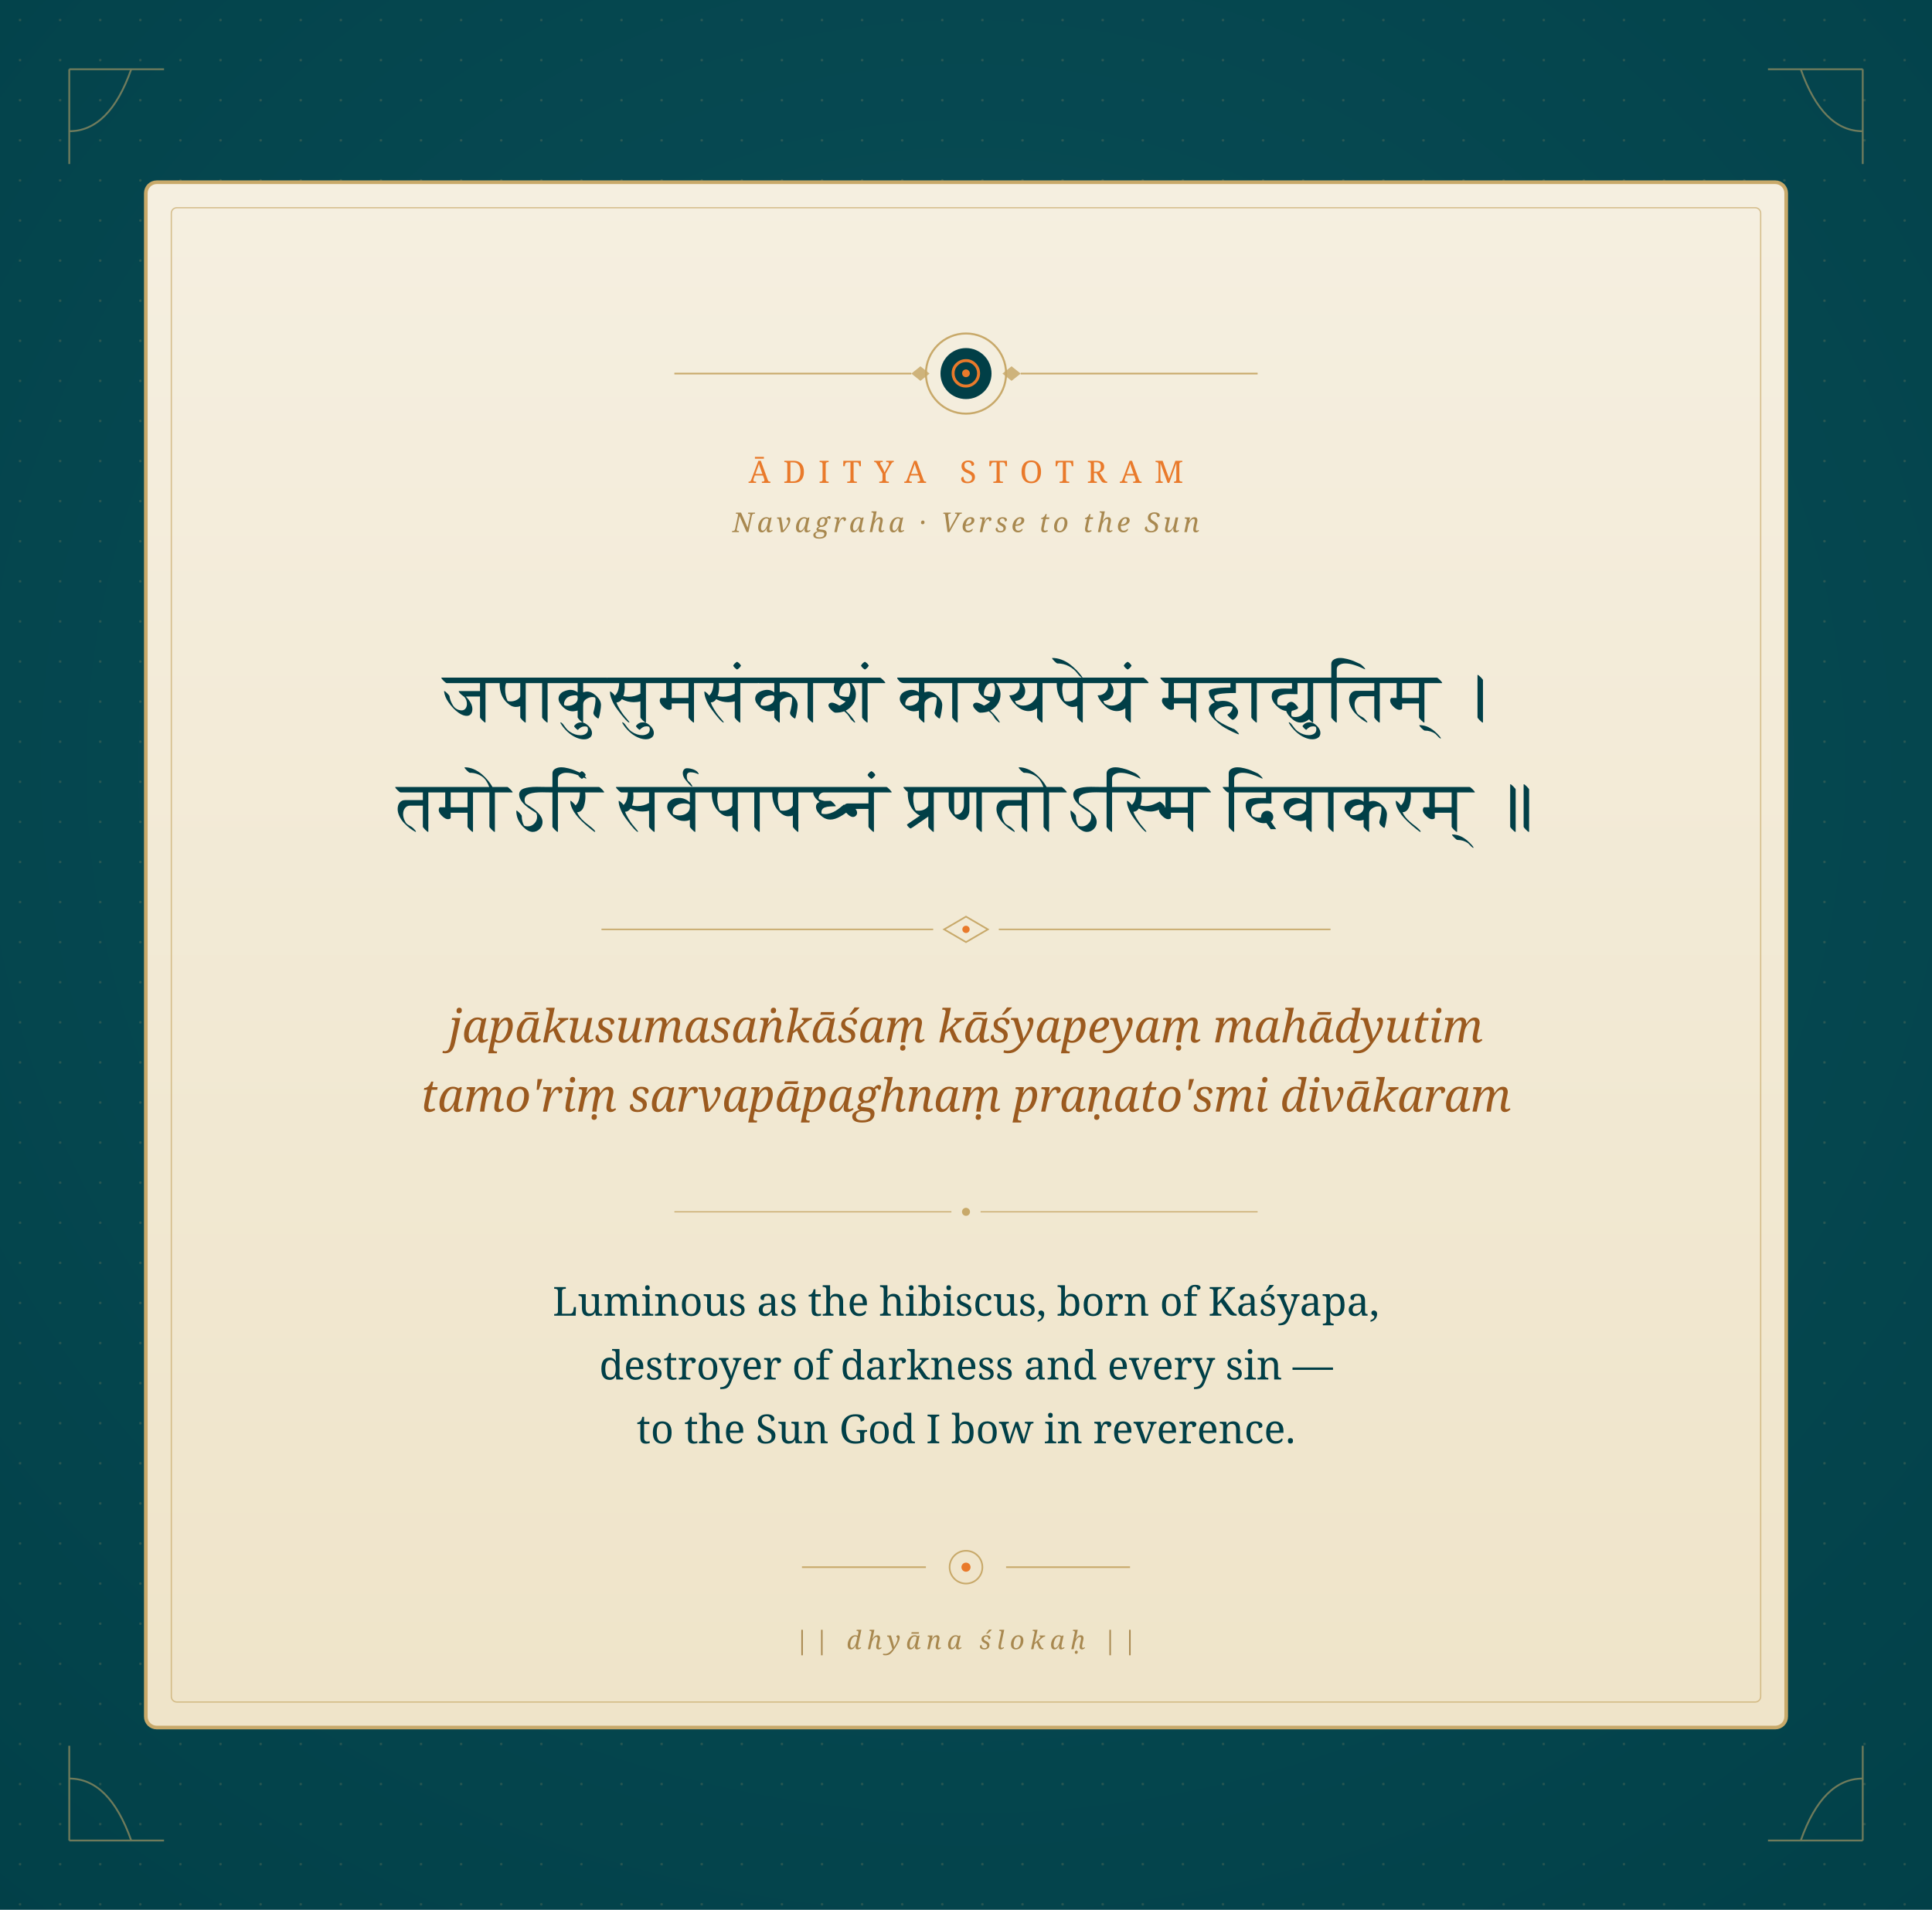
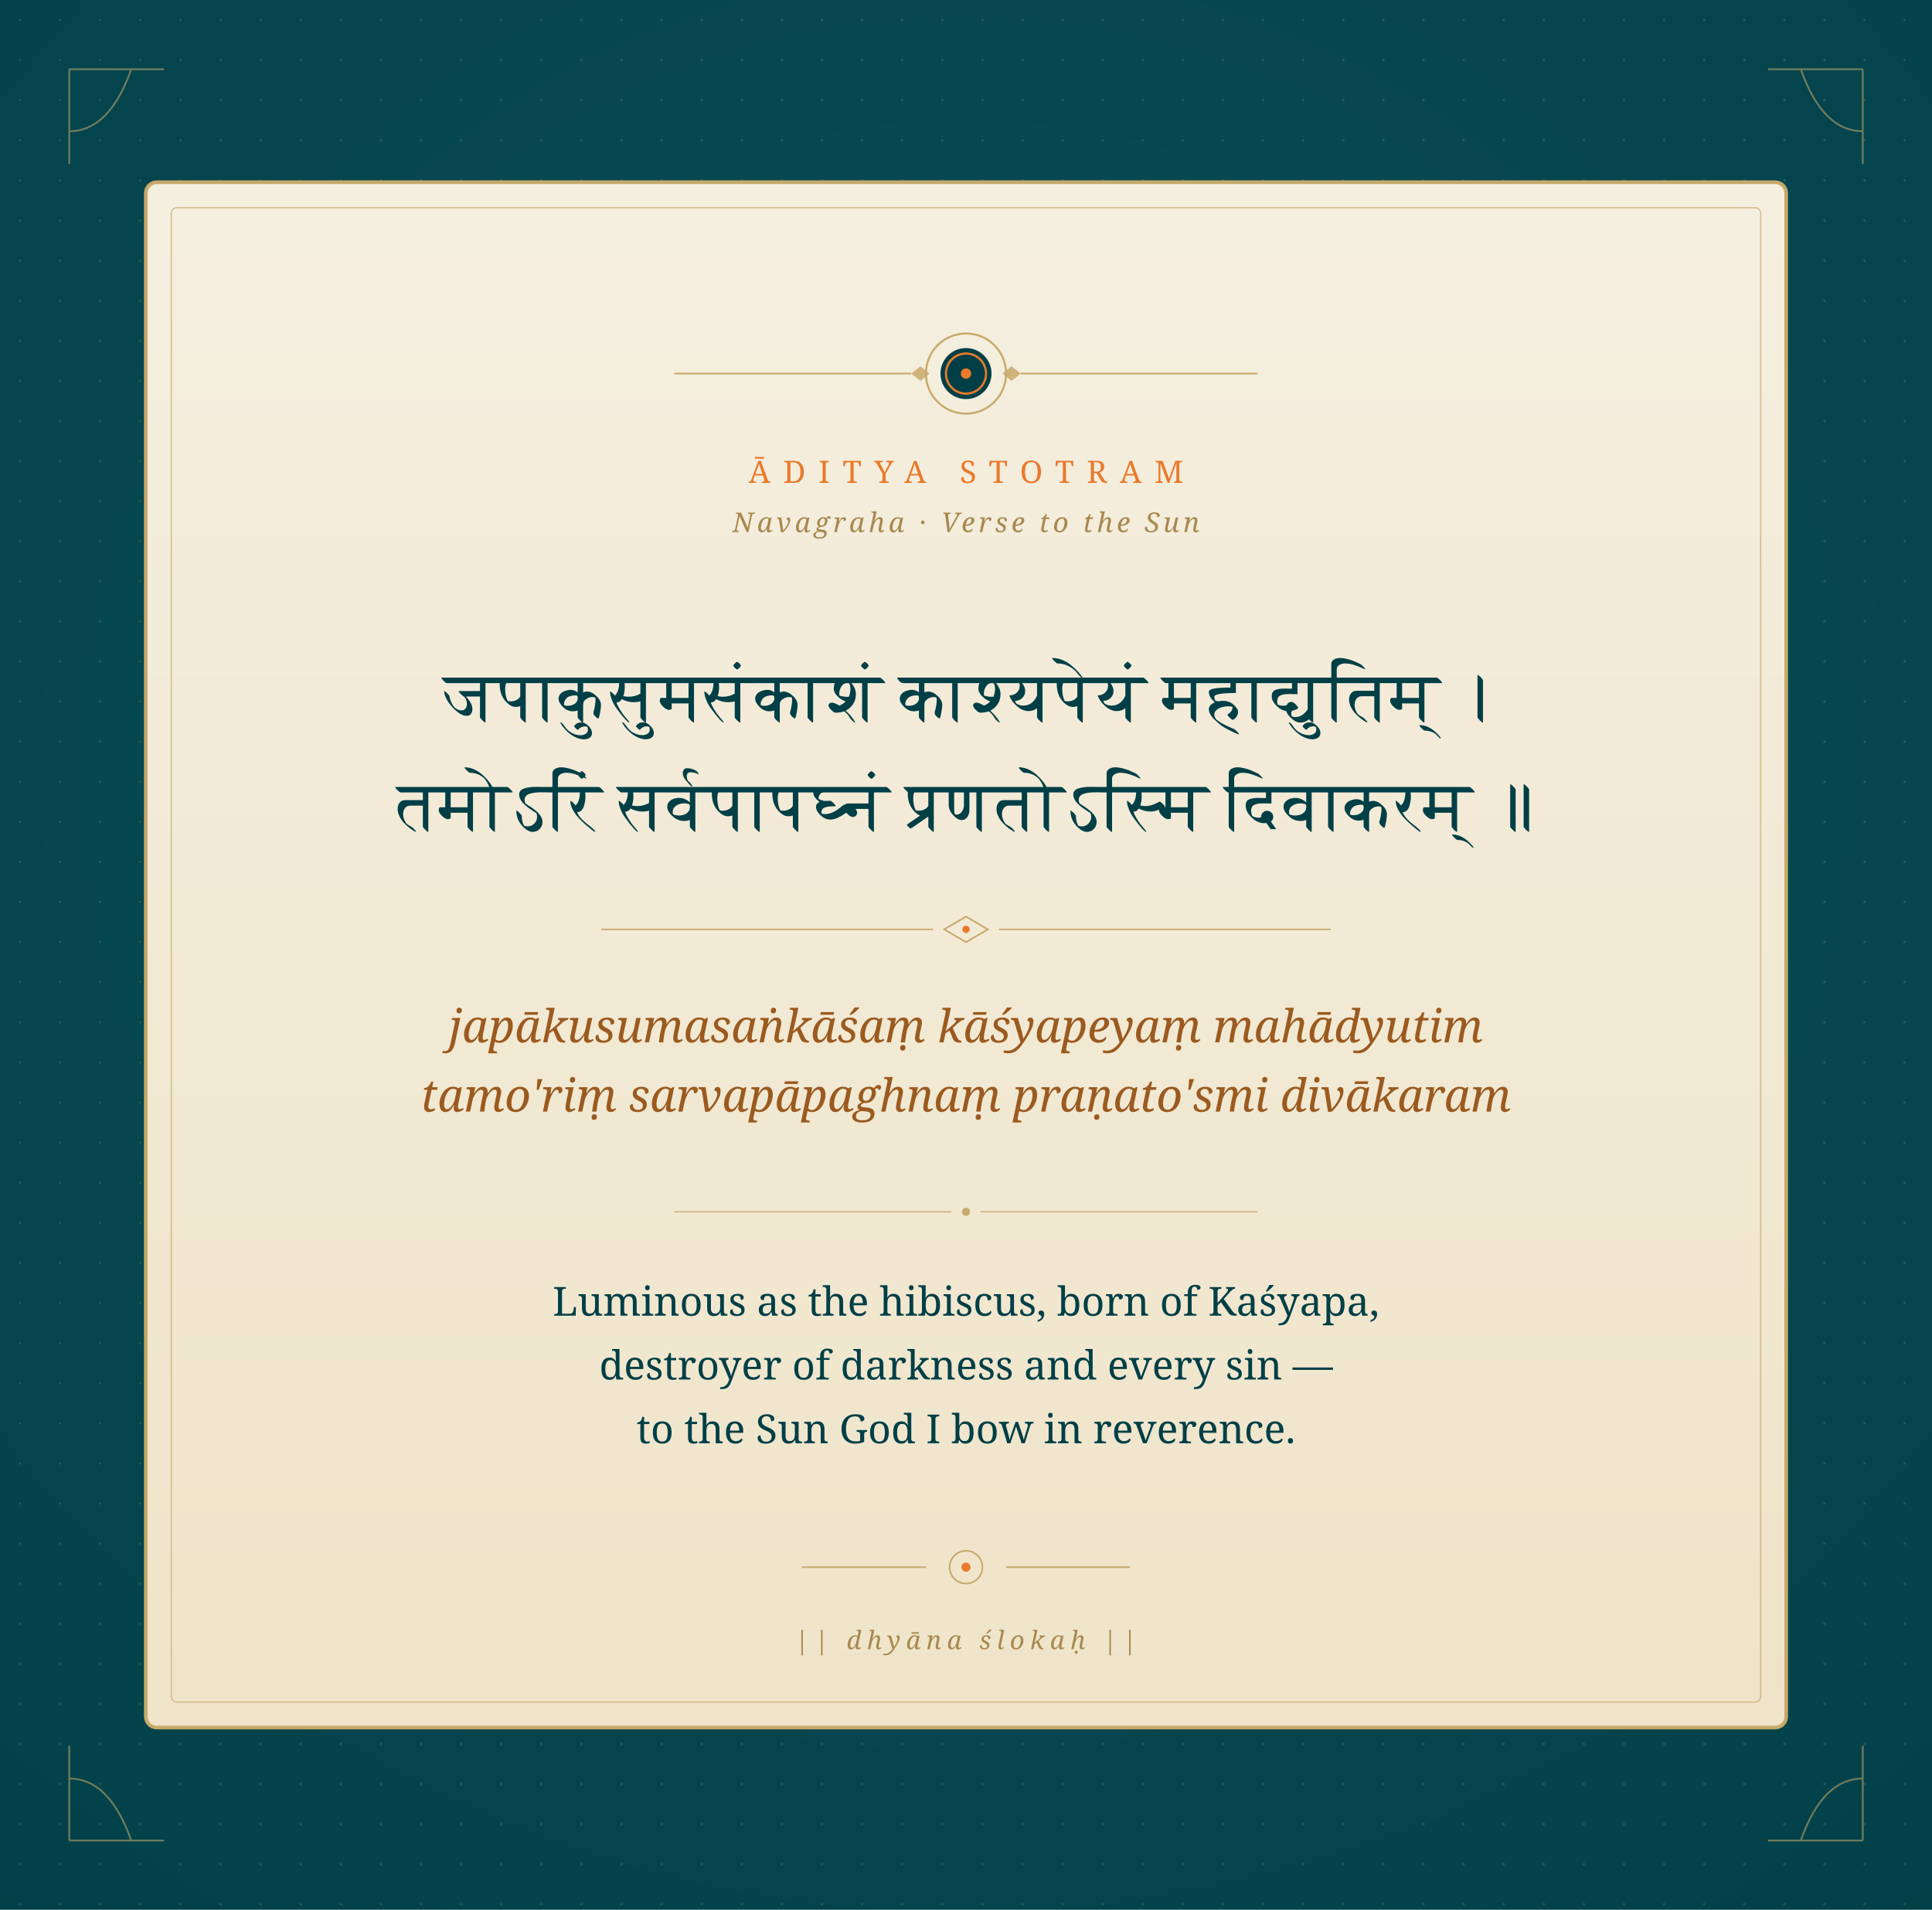
<svg xmlns="http://www.w3.org/2000/svg" viewBox="0 0 1060 1048" width="1060" height="1048">
  <defs>
    <linearGradient id="cardA" x1="0" y1="0" x2="0" y2="1">
      <stop offset="0" stop-color="#F5EFE0" />
      <stop offset="1" stop-color="#EFE4C9" />
    </linearGradient>
    <radialGradient id="bgA" cx="0.5" cy="0.4" r="0.85">
      <stop offset="0" stop-color="#0A4F58" />
      <stop offset="1" stop-color="#013F47" />
    </radialGradient>
    <pattern id="dotsA" x="0" y="0" width="22" height="22" patternUnits="userSpaceOnUse">
      <circle cx="11" cy="11" r="0.7" fill="#C8A96A" opacity="0.18" />
    </pattern>
  </defs>
  <rect width="1060" height="1048" fill="url(#bgA)" />
  <rect width="1060" height="1048" fill="url(#dotsA)" />
  <g stroke="#C8A96A" stroke-width="1" fill="none" opacity="0.55">
    <path d="M 38,38 L 38,90 M 38,38 L 90,38" />
    <path d="M 38,72 Q 60,72 72,38" />
    <path d="M 1022,38 L 1022,90 M 1022,38 L 970,38" />
    <path d="M 1022,72 Q 1000,72 988,38" />
    <path d="M 38,1010 L 38,958 M 38,1010 L 90,1010" />
    <path d="M 38,976 Q 60,976 72,1010" />
    <path d="M 1022,1010 L 1022,958 M 1022,1010 L 970,1010" />
    <path d="M 1022,976 Q 1000,976 988,1010" />
  </g>
  <rect x="80" y="100" width="900" height="848" rx="6" ry="6" fill="url(#cardA)" stroke="#C8A96A" stroke-width="2" />
  <rect x="94" y="114" width="872" height="820" rx="3" ry="3" fill="none" stroke="#C8A96A" stroke-width="0.7" opacity="0.7" />
  <g transform="translate(530,205)">
    <line x1="-160" y1="0" x2="-30" y2="0" stroke="#C8A96A" stroke-width="0.9" />
    <line x1="30" y1="0" x2="160" y2="0" stroke="#C8A96A" stroke-width="0.9" />
    <circle r="22" fill="none" stroke="#C8A96A" stroke-width="1.1" />
    <circle r="14" fill="#013F47" />
-     <text x="0" y="6" text-anchor="middle" font-family="serif" font-size="20" fill="#E97A2B" font-weight="600">☉</text>
+     <g transform="scale(0.5)">
+       <circle cx="0" cy="0" r="22" stroke="#E97A2B" stroke-width="2.4" stroke-linecap="round" stroke-linejoin="round" fill="none" />
+       <circle cx="0" cy="0" r="4.5" fill="#E97A2B" stroke="#E97A2B" stroke-width="2.4" />
+     </g>
    <g fill="#C8A96A" opacity="0.85">
      <polygon points="-30,0 -25,-4 -20,0 -25,4" />
      <polygon points="30,0 25,-4 20,0 25,4" />
    </g>
  </g>
  <text x="530" y="265" text-anchor="middle" font-family="serif" letter-spacing="7" font-size="17" fill="#E97A2B" font-weight="500">ĀDITYA  STOTRAM</text>
  <text x="530" y="292" text-anchor="middle" font-family="serif" font-style="italic" font-size="15" fill="#A8884F" letter-spacing="2">Navagraha · Verse to the Sun</text>
  <g font-family="FreeSerif, serif" fill="#013F47" text-anchor="middle">
    <text x="530" y="395" font-size="38">जपाकुसुमसंकाशं काश्यपेयं महाद्युतिम् ।</text>
    <text x="530" y="455" font-size="38">तमोऽरिं सर्वपापघ्नं प्रणतोऽस्मि दिवाकरम् ॥</text>
  </g>
  <g transform="translate(530,510)">
    <line x1="-200" y1="0" x2="-18" y2="0" stroke="#C8A96A" stroke-width="0.8" />
    <line x1="18" y1="0" x2="200" y2="0" stroke="#C8A96A" stroke-width="0.8" />
    <polygon points="-12,0 0,-7 12,0 0,7" fill="none" stroke="#C8A96A" stroke-width="0.9" />
    <circle r="2" fill="#E97A2B" />
  </g>
  <g font-family="serif" font-style="italic" fill="#9B5A1F" text-anchor="middle">
    <text x="530" y="572" font-size="25">japākusumasaṅkāśaṃ kāśyapeyaṃ mahādyutim</text>
    <text x="530" y="610" font-size="25">tamo'riṃ sarvapāpaghnaṃ praṇato'smi divākaram</text>
  </g>
  <g transform="translate(530,665)">
    <line x1="-160" y1="0" x2="-8" y2="0" stroke="#C8A96A" stroke-width="0.6" />
    <line x1="8" y1="0" x2="160" y2="0" stroke="#C8A96A" stroke-width="0.6" />
    <circle r="2.2" fill="#C8A96A" />
  </g>
  <g font-family="serif" fill="#013F47" text-anchor="middle">
    <text x="530" y="722" font-size="22">Luminous as the hibiscus, born of Kaśyapa,</text>
    <text x="530" y="757" font-size="22">destroyer of darkness and every sin —</text>
    <text x="530" y="792" font-size="22">to the Sun God I bow in reverence.</text>
  </g>
  <g transform="translate(530,860)">
    <line x1="-90" y1="0" x2="-22" y2="0" stroke="#C8A96A" stroke-width="0.9" />
    <line x1="22" y1="0" x2="90" y2="0" stroke="#C8A96A" stroke-width="0.9" />
    <circle r="9" fill="none" stroke="#C8A96A" stroke-width="0.9" />
    <circle r="2.5" fill="#E97A2B" />
  </g>
  <text x="530" y="905" text-anchor="middle" font-family="serif" font-style="italic" font-size="14" fill="#A8884F" letter-spacing="3">|| dhyāna ślokaḥ ||</text>
</svg>
